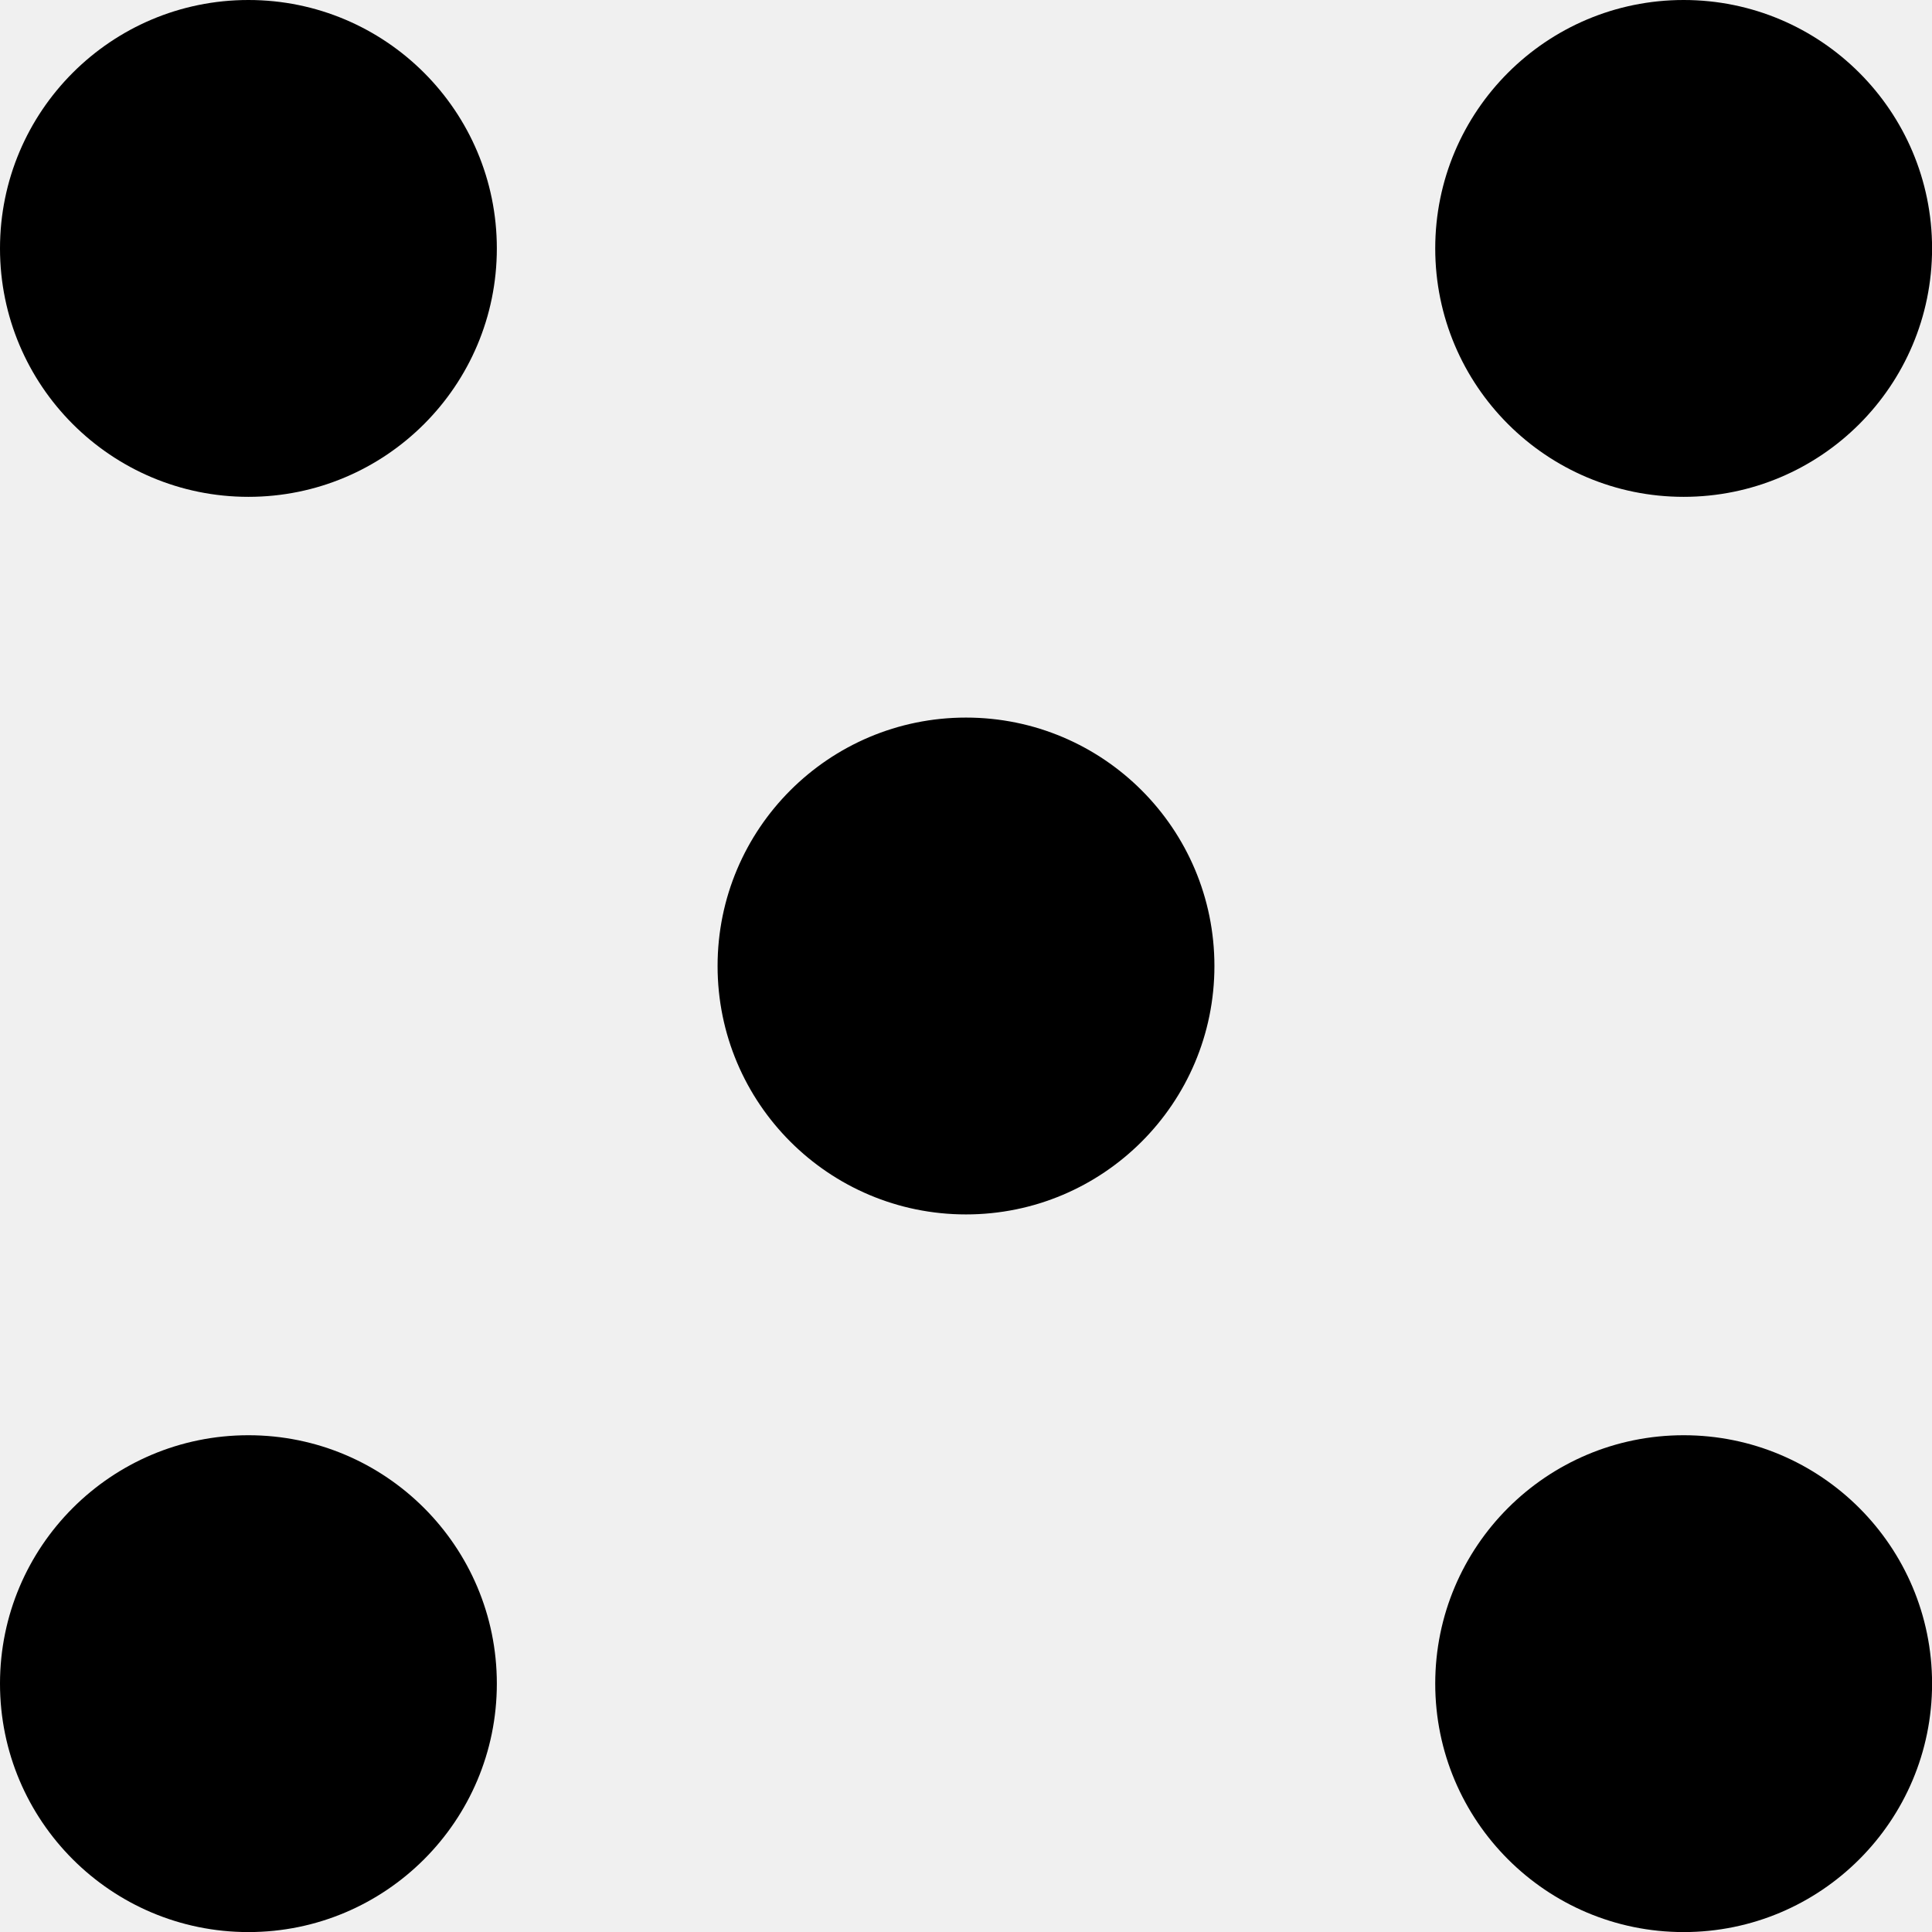
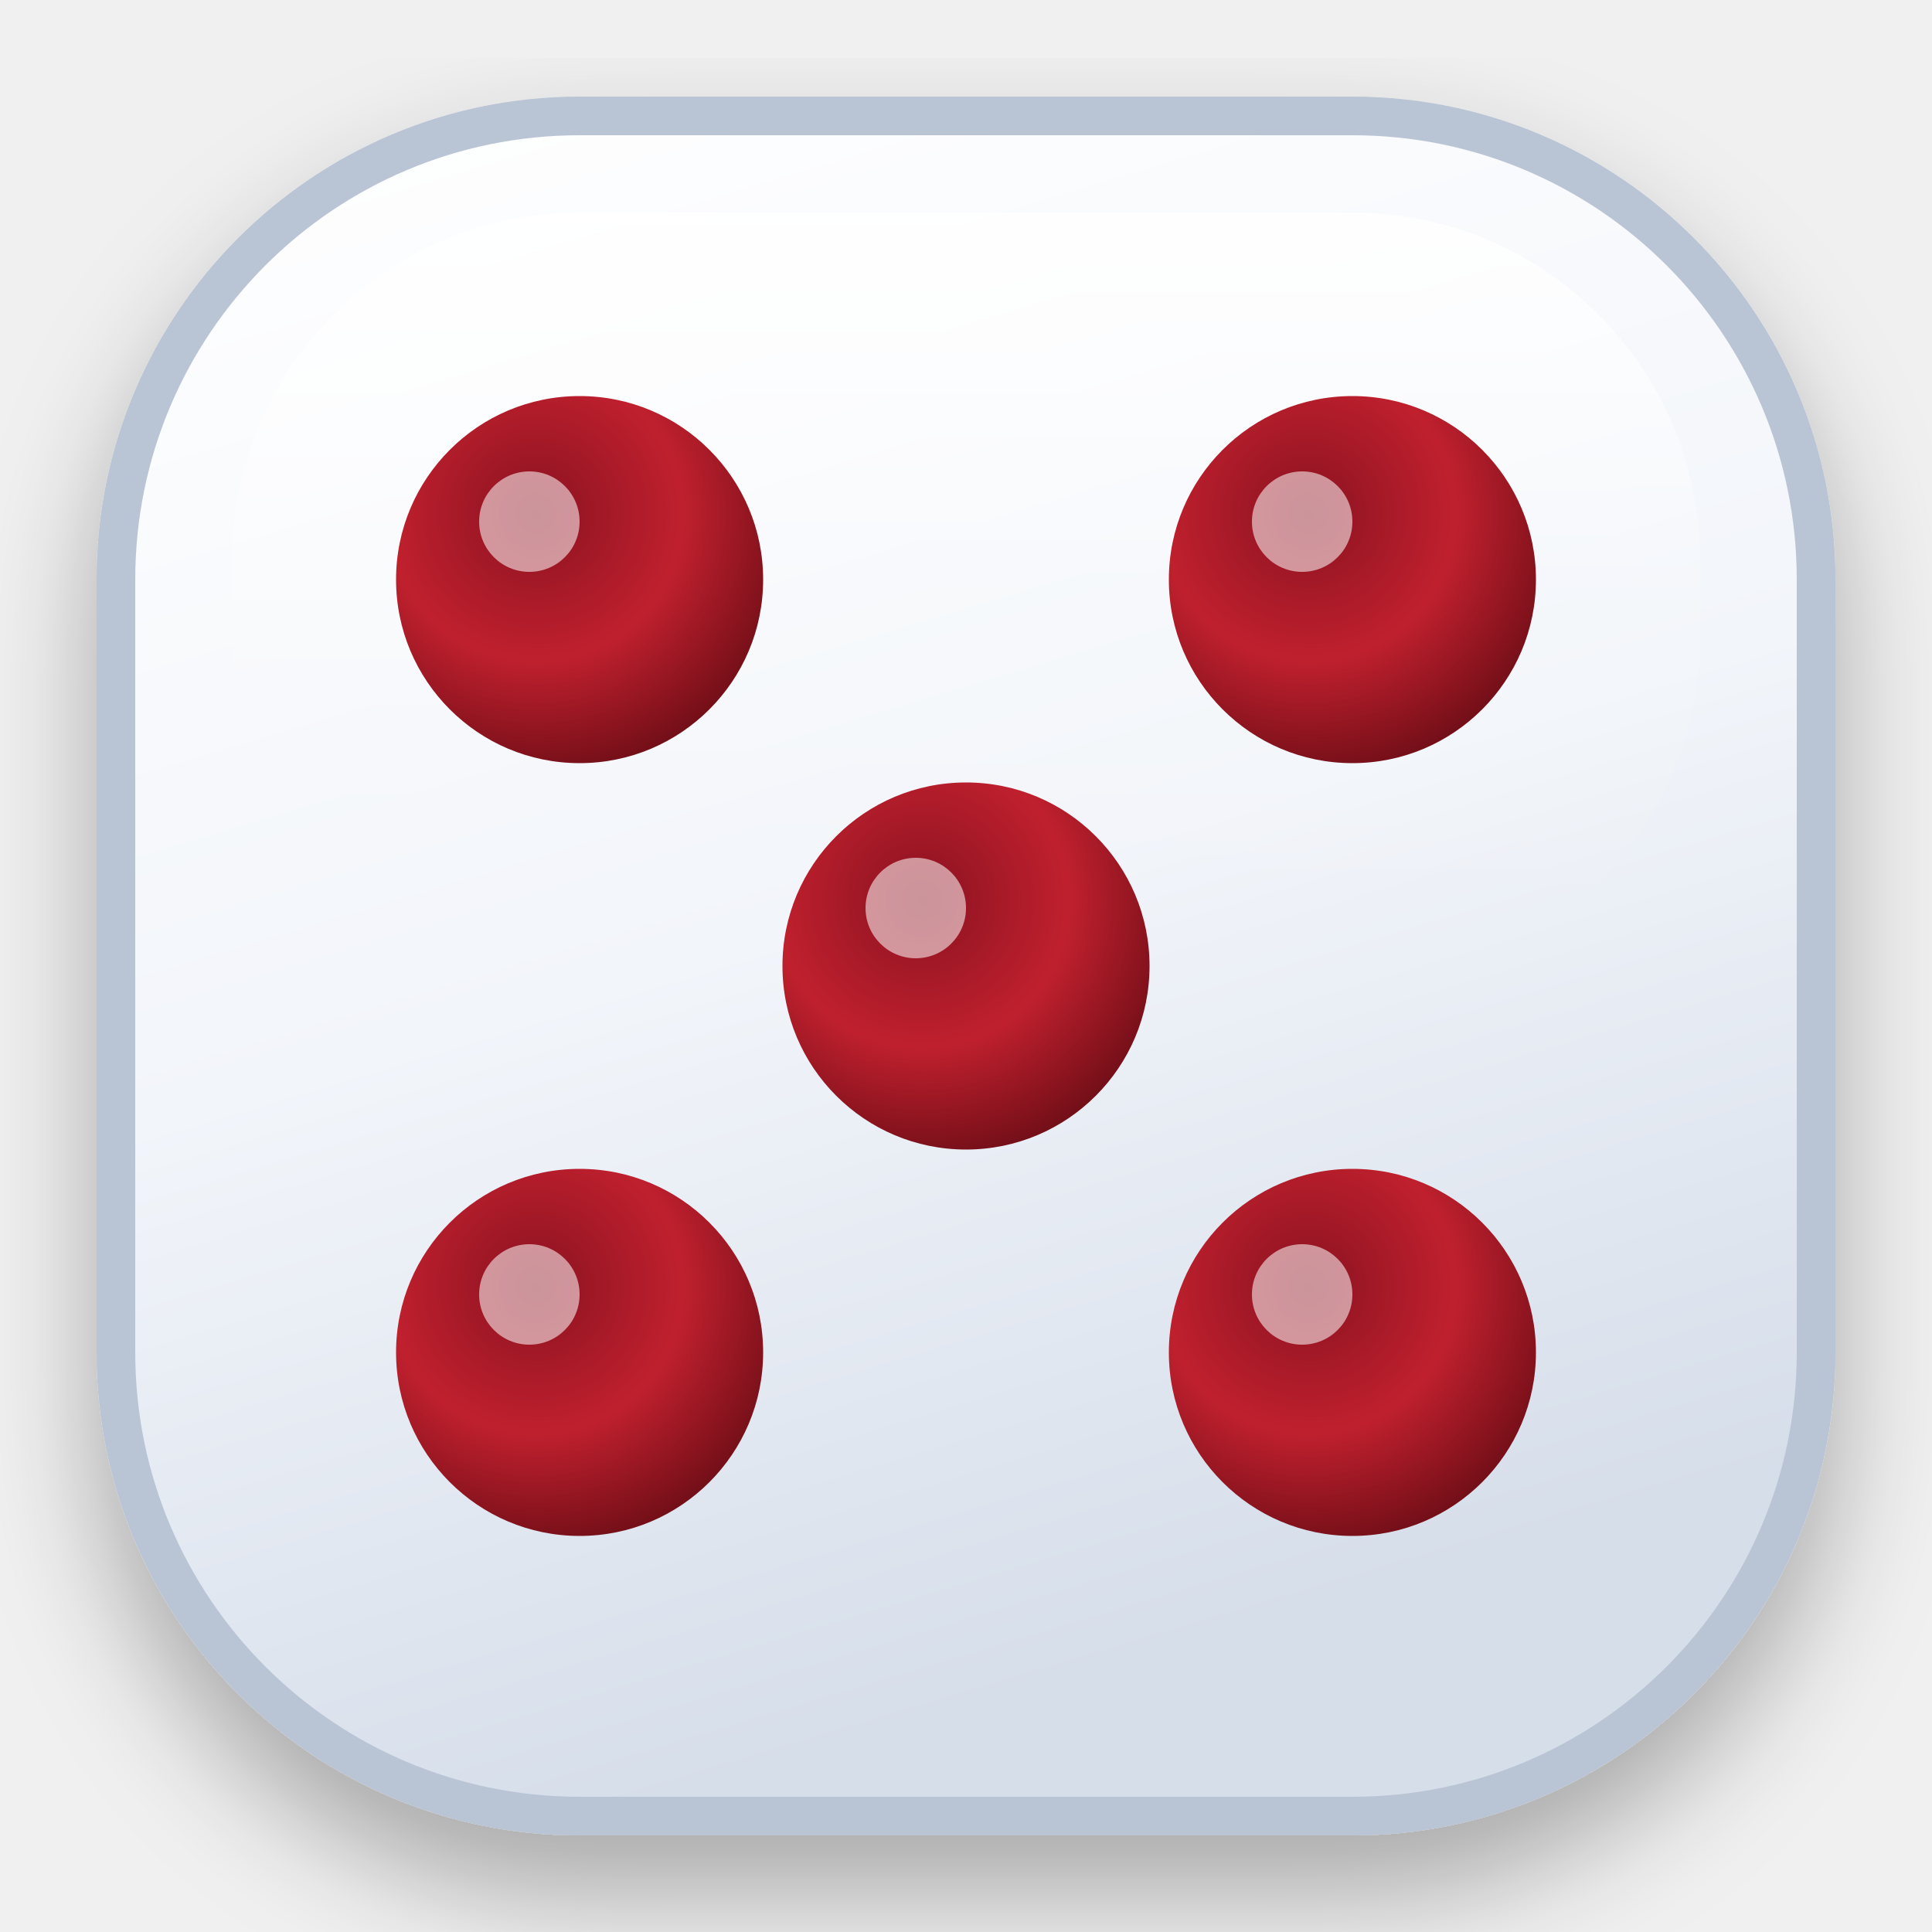
- <svg xmlns="http://www.w3.org/2000/svg" viewBox="0 0 26.458 26.458" version="1.1" id="svg8">
-   <defs id="defs11" />
-   <g id="layer1">
-     <circle style="opacity:1;fill:#000000;fill-opacity:1;stroke:#000000;stroke-width:0" id="path833" cx="3.402" cy="23.057" r="3.402" />
-     <circle r="3.402" cy="3.402" cx="23.057" id="path833-6" style="opacity:1;fill:#000000;fill-opacity:1;stroke:#000000;stroke-width:0" />
-     <circle r="3.402" cy="3.402" cx="3.402" id="path833-2" style="opacity:1;fill:#000000;fill-opacity:1;stroke:#000000;stroke-width:0" />
-     <circle r="3.402" cy="23.057" cx="23.057" id="path833-65" style="opacity:1;fill:#000000;fill-opacity:1;stroke:#000000;stroke-width:0" />
-     <circle r="3.402" cy="13.229" cx="13.229" id="path833-3" style="opacity:1;fill:#000000;fill-opacity:1;stroke:#000000;stroke-width:0" />
+ <svg xmlns="http://www.w3.org/2000/svg" viewBox="0 0 100 100">
+   <defs>
+     <linearGradient id="face" x1="0" y1="0" x2="0.3" y2="1">
+       <stop offset="0" stop-color="#ffffff" />
+       <stop offset="0.55" stop-color="#f2f5fa" />
+       <stop offset="1" stop-color="#d6deea" />
+     </linearGradient>
+     <linearGradient id="dgloss" x1="0" y1="0" x2="0" y2="1">
+       <stop offset="0" stop-color="#ffffff" stop-opacity="0.85" />
+       <stop offset="0.5" stop-color="#ffffff" stop-opacity="0.1" />
+       <stop offset="1" stop-color="#ffffff" stop-opacity="0" />
+     </linearGradient>
+     <radialGradient id="pip" cx="0.38" cy="0.32" r="0.8">
+       <stop offset="0" stop-color="#8a1220" />
+       <stop offset="0.5" stop-color="#c0202e" />
+       <stop offset="1" stop-color="#5e0a12" />
+     </radialGradient>
+     <filter id="dsh" x="-20%" y="-20%" width="140%" height="150%">
+       <feDropShadow dx="0" dy="3" stdDeviation="3" flood-color="#000000" flood-opacity="0.3" />
+     </filter>
+   </defs>
+   <g filter="url(#dsh)">
+     <rect x="6" y="6" width="88" height="88" rx="24" fill="url(#face)" stroke="#b9c4d4" stroke-width="2" />
+     <rect x="12" y="11" width="76" height="40" rx="18" fill="url(#dgloss)" />
  </g>
+   <circle cx="30" cy="30" r="9.5" fill="url(#pip)" />
+   <circle cx="27.4" cy="27" r="2.6" fill="#ffffff" opacity="0.55" />
+   <circle cx="70" cy="30" r="9.5" fill="url(#pip)" />
+   <circle cx="67.4" cy="27" r="2.6" fill="#ffffff" opacity="0.55" />
+   <circle cx="50" cy="50" r="9.5" fill="url(#pip)" />
+   <circle cx="47.4" cy="47" r="2.6" fill="#ffffff" opacity="0.55" />
+   <circle cx="30" cy="70" r="9.5" fill="url(#pip)" />
+   <circle cx="27.4" cy="67" r="2.6" fill="#ffffff" opacity="0.55" />
+   <circle cx="70" cy="70" r="9.5" fill="url(#pip)" />
+   <circle cx="67.4" cy="67" r="2.6" fill="#ffffff" opacity="0.55" />
</svg>
